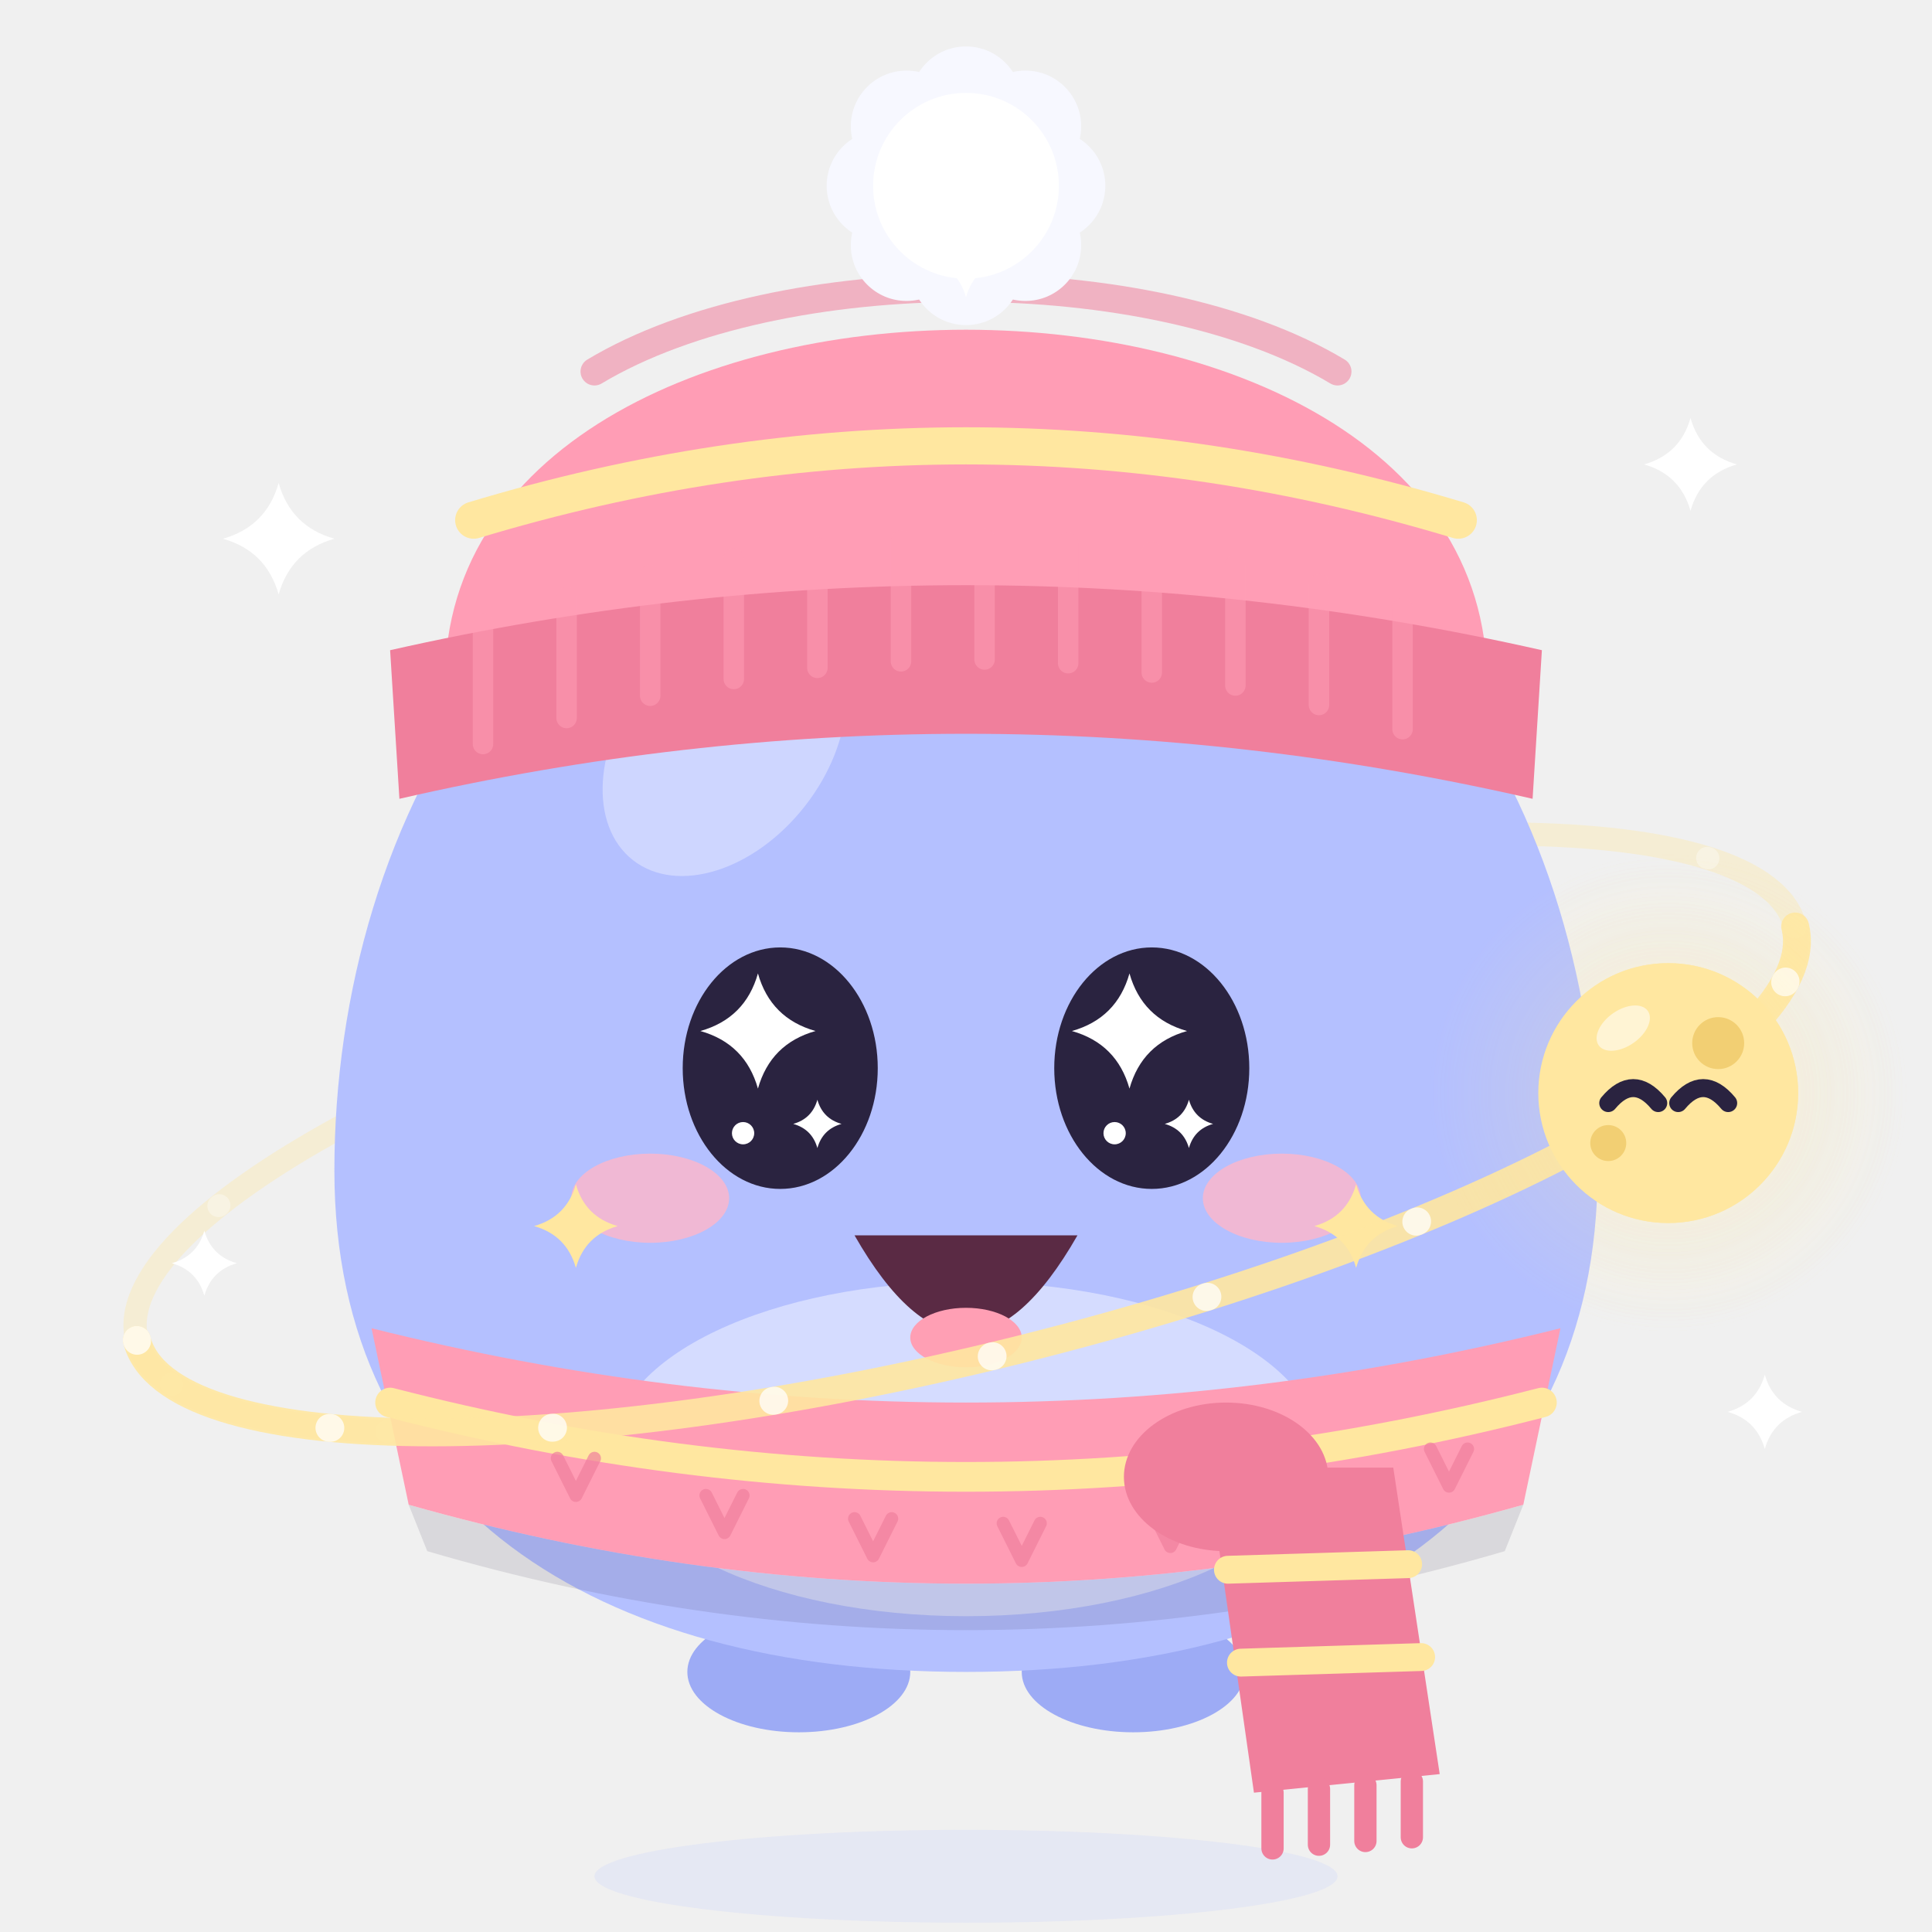
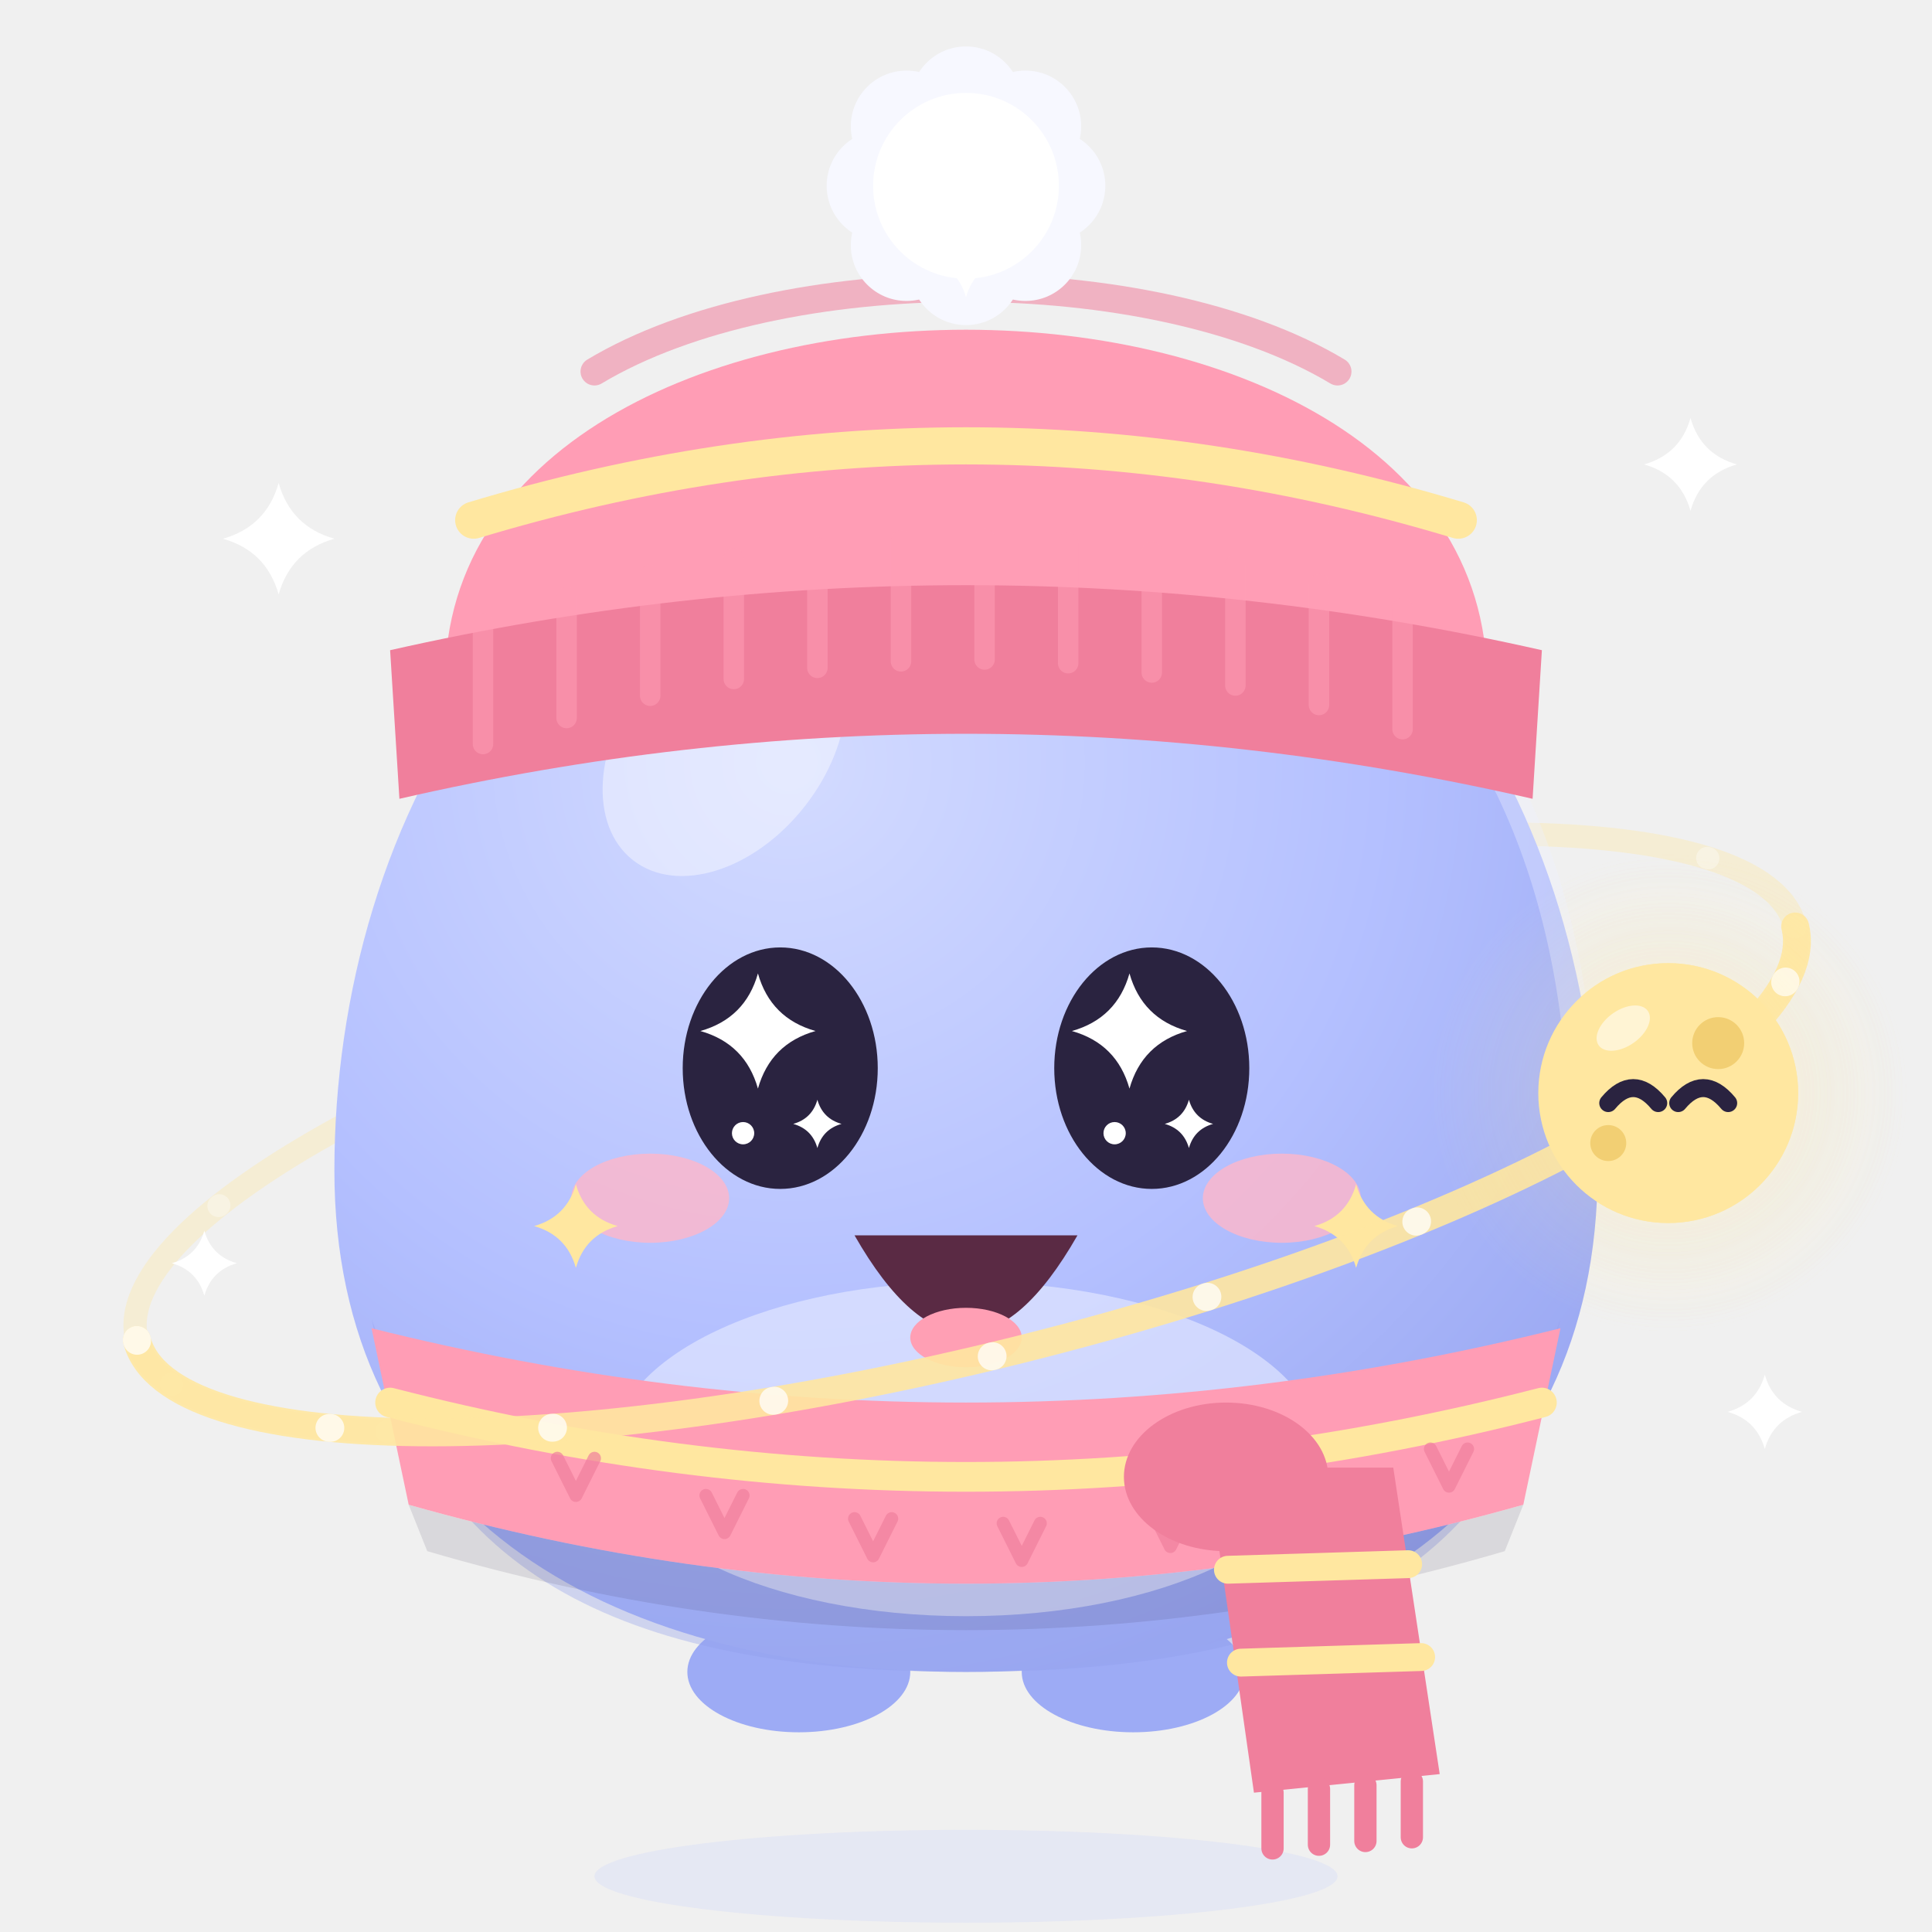
<svg xmlns="http://www.w3.org/2000/svg" width="416" height="416" viewBox="-4 24 208 208" role="img" aria-label="NIMI — excited" style="overflow: visible">
  <defs>
-     <radialGradient id="mg24">
+     <radialGradient id="mg17">
      <stop offset="0" stop-color="#FFE7A0" stop-opacity=".55" />
      <stop offset="1" stop-color="#FFE7A0" stop-opacity="0" />
+     </radialGradient>
+     <radialGradient id="mg17b" cx=".36" cy=".26" r=".85">
+       <stop offset="0" stop-color="#D3DBFF" />
+       <stop offset=".55" stop-color="#B4C0FF" />
+       <stop offset="1" stop-color="#97A5F0" />
    </radialGradient>
  </defs>
  <g transform="translate(100 226)">
    <g>
      <ellipse cx="0" cy="0" rx="40" ry="5" fill="#B4C0FF" opacity="0.18" />
    </g>
  </g>
  <g>
    <g>
      <g transform="rotate(-14 100 146)">
        <ellipse cx="100" cy="146" rx="92" ry="24" fill="none" stroke="#FFE7A0" stroke-width="2.5" opacity=".35" />
        <ellipse cx="100" cy="146" rx="92" ry="24" fill="none" stroke="#fff" stroke-width="2.4" stroke-linecap="round" stroke-dasharray="0.1 23.9" opacity=".35" />
      </g>
      <g transform="rotate(-14 100 146)">
        <g transform="translate(100 146)" opacity="0.82">
          <g transform="translate(74.4 14.1) scale(1.076)">
            <g transform="rotate(14)">
-               <circle opacity=".5" cx="0" cy="0" r="24" fill="url(#mg24)" />
+               <circle opacity=".5" cx="0" cy="0" r="24" fill="url(#mg17)" />
              <g>
                <circle cx="0" cy="0" r="13" fill="#FFE7A0" />
                <circle cx="5.0" cy="-5.0" r="2.6" fill="#F2CF73" />
                <circle cx="-6.0" cy="5.0" r="1.8" fill="#F2CF73" />
                <ellipse cx="-4.5" cy="-6.5" rx="3.0" ry="1.8" transform="rotate(-35 -4.5 -6.5)" fill="#fff" opacity=".55" />
                <path d="M-6.0 1.0 q2.5 -3.0 5.0 0 M1.0 1.0 q2.5 -3.0 5.0 0" stroke="#2A2340" stroke-width="1.8" fill="none" stroke-linecap="round" />
              </g>
            </g>
          </g>
        </g>
      </g>
    </g>
    <g>
      <g>
        <ellipse cx="82" cy="204" rx="12" ry="6.5" fill="#9DABF5" />
      </g>
      <g>
        <ellipse cx="118" cy="204" rx="12" ry="6.5" fill="#9DABF5" />
      </g>
-       <path d="M100 72 C146 72 168 112 168 150 C168 186 140 204 100 204 C60 204 32 186 32 150 C32 112 54 72 100 72 Z" fill="#B4C0FF" />
-       <ellipse cx="74" cy="104" rx="11" ry="16" transform="rotate(38 74 104)" fill="#fff" opacity=".35" />
-       <ellipse cx="100" cy="180" rx="38" ry="18" fill="#E3E8FF" opacity=".7" />
+       <path d="M100 72 C146 72 168 112 168 150 C168 186 140 204 100 204 C60 204 32 186 32 150 C32 112 54 72 100 72 Z" fill="url(#mg17b)" />
+       <path d="M36 166 C46 196 154 196 164 166 C158 194 136 204 100 204 C64 204 42 194 36 166 Z" fill="#8F9DEC" opacity=".35" />
+       <path d="M134 82 C154 94 164 114 166 138" fill="none" stroke="#EEF1FF" stroke-width="3" stroke-linecap="round" opacity=".35" />
+       <ellipse cx="74" cy="104" rx="11" ry="16" transform="rotate(38 74 104)" fill="#fff" opacity=".42" />
+       <circle cx="86" cy="88" r="3.2" fill="#fff" opacity=".5" />
+       <ellipse cx="100" cy="180" rx="38" ry="18" fill="#E3E8FF" opacity=".66" />
      <g>
        <g>
          <ellipse cx="66" cy="153" rx="8.5" ry="4.8" fill="#FFB6C9" opacity=".8" />
          <ellipse cx="134" cy="153" rx="8.5" ry="4.8" fill="#FFB6C9" opacity=".8" />
        </g>
        <path d="M58 151.5 Q58.99 155.01 62.5 156 Q58.99 156.99 58 160.5 Q57.01 156.99 53.5 156 Q57.01 155.01 58 151.5 Z" fill="#FFE7A0" />
        <path d="M142 151.5 Q142.99 155.01 146.5 156 Q142.99 156.99 142 160.5 Q141.01 156.99 137.5 156 Q141.01 155.01 142 151.5 Z" fill="#FFE7A0" />
        <g>
-           <ellipse cx="80" cy="139" rx="10.5" ry="13" fill="#2A2340" />
          <g>
-             <path d="M77.6 128.8 Q78.964 133.636 83.8 135 Q78.964 136.364 77.6 141.2 Q76.236 136.364 71.4 135 Q76.236 133.636 77.6 128.8 Z" fill="#fff" />
+             <ellipse cx="80" cy="139" rx="10.5" ry="13" fill="#2A2340" />
+             <g>
+               <path d="M77.6 128.8 Q78.964 133.636 83.8 135 Q78.964 136.364 77.6 141.2 Q76.236 136.364 71.4 135 Q76.236 133.636 77.6 128.8 Z" fill="#fff" />
+             </g>
+             <path d="M84 142.4 Q84.572 144.428 86.6 145 Q84.572 145.572 84 147.6 Q83.428 145.572 81.4 145 Q83.428 144.428 84 142.4 Z" fill="#fff" />
+             <circle cx="76" cy="146" r="1.2" fill="#fff" />
+             <ellipse cx="120" cy="139" rx="10.5" ry="13" fill="#2A2340" />
+             <g>
+               <path d="M117.6 128.8 Q118.964 133.636 123.8 135 Q118.964 136.364 117.6 141.2 Q116.236 136.364 111.4 135 Q116.236 133.636 117.6 128.8 Z" fill="#fff" />
+             </g>
+             <path d="M124 142.4 Q124.572 144.428 126.6 145 Q124.572 145.572 124 147.6 Q123.428 145.572 121.4 145 Q123.428 144.428 124 142.4 Z" fill="#fff" />
+             <circle cx="116" cy="146" r="1.2" fill="#fff" />
          </g>
-           <path d="M84 142.4 Q84.572 144.428 86.6 145 Q84.572 145.572 84 147.6 Q83.428 145.572 81.4 145 Q83.428 144.428 84 142.4 Z" fill="#fff" />
-           <circle cx="76" cy="146" r="1.2" fill="#fff" />
-           <ellipse cx="120" cy="139" rx="10.5" ry="13" fill="#2A2340" />
-           <g>
-             <path d="M117.6 128.8 Q118.964 133.636 123.8 135 Q118.964 136.364 117.6 141.2 Q116.236 136.364 111.4 135 Q116.236 133.636 117.6 128.8 Z" fill="#fff" />
-           </g>
-           <path d="M124 142.4 Q124.572 144.428 126.6 145 Q124.572 145.572 124 147.6 Q123.428 145.572 121.4 145 Q123.428 144.428 124 142.4 Z" fill="#fff" />
-           <circle cx="116" cy="146" r="1.2" fill="#fff" />
        </g>
-         <path d="M88 157 Q100 178 112 157 Z" fill="#5A2A44" />
-         <ellipse cx="100" cy="168" rx="6" ry="3.2" fill="#FF9FB4" />
+         <g>
+           <path d="M88 157 Q100 178 112 157 Z" fill="#5A2A44" />
+           <ellipse cx="100" cy="168" rx="6" ry="3.2" fill="#FF9FB4" />
+         </g>
      </g>
      <path d="M40 186 Q100 203 160 186 L158 191 Q100 208 42 191 Z" fill="#2A2340" opacity=".12" />
      <path d="M36 167 Q100 183 164 167 L160 186 Q100 203 40 186 Z" fill="#FF9DB5" />
      <path d="M38 175 Q100 191 162 175" fill="none" stroke="#FFE7A0" stroke-width="3.2" stroke-linecap="round" />
      <path d="M56 181 l2 4 l2 -4" fill="none" stroke="#F07F9C" stroke-width="1.4" stroke-linecap="round" stroke-linejoin="round" opacity=".7" />
      <path d="M72 185 l2 4 l2 -4" fill="none" stroke="#F07F9C" stroke-width="1.4" stroke-linecap="round" stroke-linejoin="round" opacity=".7" />
      <path d="M88 187.5 l2 4 l2 -4" fill="none" stroke="#F07F9C" stroke-width="1.4" stroke-linecap="round" stroke-linejoin="round" opacity=".7" />
      <path d="M104 188 l2 4 l2 -4" fill="none" stroke="#F07F9C" stroke-width="1.4" stroke-linecap="round" stroke-linejoin="round" opacity=".7" />
      <path d="M120 186.5 l2 4 l2 -4" fill="none" stroke="#F07F9C" stroke-width="1.4" stroke-linecap="round" stroke-linejoin="round" opacity=".7" />
      <path d="M136 184 l2 4 l2 -4" fill="none" stroke="#F07F9C" stroke-width="1.4" stroke-linecap="round" stroke-linejoin="round" opacity=".7" />
      <path d="M150 180 l2 4 l2 -4" fill="none" stroke="#F07F9C" stroke-width="1.4" stroke-linecap="round" stroke-linejoin="round" opacity=".7" />
      <ellipse cx="128" cy="183" rx="11" ry="8" fill="#F07F9C" />
      <g transform="translate(126 182)">
        <g>
          <path d="M0 0 L20 0 L25 33 L5 35 Z" fill="#F07F9C" />
          <path d="M2.2 11 L21.6 10.4 M3.6 21 L23 20.4" stroke="#FFE7A0" stroke-width="3" stroke-linecap="round" />
          <path d="M7 35 v6 M12 34.6 v6 M17 34.2 v6 M22 33.8 v6" stroke="#F07F9C" stroke-width="2.4" stroke-linecap="round" />
        </g>
      </g>
      <path d="M44 100 C40 46 160 46 156 100 Z" fill="#FF9DB5" />
      <path d="M60 64 C80 52 120 52 140 64" fill="none" stroke="#F07F9C" stroke-width="3" stroke-linecap="round" opacity=".55" />
      <path d="M47 80 Q100 64 153 80" fill="none" stroke="#FFE7A0" stroke-width="4" stroke-linecap="round" />
      <path d="M38 94 Q100 80 162 94 L161 110 Q100 96 39 110 Z" fill="#F07F9C" />
      <path d="M48 91.1 v13" stroke="#FF9DB5" stroke-width="2.2" stroke-linecap="round" opacity=".55" />
      <path d="M57 88.3 v13" stroke="#FF9DB5" stroke-width="2.2" stroke-linecap="round" opacity=".55" />
      <path d="M66 85.9 v13" stroke="#FF9DB5" stroke-width="2.2" stroke-linecap="round" opacity=".55" />
      <path d="M75 84.1 v13" stroke="#FF9DB5" stroke-width="2.2" stroke-linecap="round" opacity=".55" />
      <path d="M84 82.9 v13" stroke="#FF9DB5" stroke-width="2.2" stroke-linecap="round" opacity=".55" />
      <path d="M93 82.2 v13" stroke="#FF9DB5" stroke-width="2.2" stroke-linecap="round" opacity=".55" />
      <path d="M102 82.0 v13" stroke="#FF9DB5" stroke-width="2.2" stroke-linecap="round" opacity=".55" />
      <path d="M111 82.4 v13" stroke="#FF9DB5" stroke-width="2.2" stroke-linecap="round" opacity=".55" />
      <path d="M120 83.4 v13" stroke="#FF9DB5" stroke-width="2.2" stroke-linecap="round" opacity=".55" />
      <path d="M129 84.8 v13" stroke="#FF9DB5" stroke-width="2.2" stroke-linecap="round" opacity=".55" />
      <path d="M138 86.9 v13" stroke="#FF9DB5" stroke-width="2.2" stroke-linecap="round" opacity=".55" />
      <path d="M147 89.5 v13" stroke="#FF9DB5" stroke-width="2.2" stroke-linecap="round" opacity=".55" />
      <g transform="translate(0 0)">
        <g>
          <circle cx="109.0" cy="44.0" r="6" fill="#F7F8FF" />
          <circle cx="106.4" cy="50.4" r="6" fill="#F7F8FF" />
          <circle cx="100.0" cy="53.0" r="6" fill="#F7F8FF" />
          <circle cx="93.6" cy="50.4" r="6" fill="#F7F8FF" />
          <circle cx="91.0" cy="44.0" r="6" fill="#F7F8FF" />
          <circle cx="93.6" cy="37.6" r="6" fill="#F7F8FF" />
          <circle cx="100.0" cy="35.0" r="6" fill="#F7F8FF" />
          <circle cx="106.4" cy="37.6" r="6" fill="#F7F8FF" />
          <circle cx="100" cy="44" r="10" fill="#FFFFFF" />
          <circle cx="96" cy="40" r="3" fill="#fff" opacity=".9" />
        </g>
      </g>
    </g>
    <g>
      <g transform="rotate(-14 100 146)">
        <path d="M8 146 A92 24 0 0 0 192 146" fill="none" stroke="#FFE7A0" stroke-width="3" opacity=".9" stroke-linecap="round" />
        <path d="M8 146 A92 24 0 0 0 192 146" fill="none" stroke="#fff" stroke-width="3" stroke-linecap="round" stroke-dasharray="0.1 23.9" opacity=".75" />
      </g>
      <g transform="rotate(-14 100 146)">
        <g transform="translate(100 146)" opacity="1.00">
          <g opacity="1">
            <g transform="translate(74.4 14.1) scale(1.076)">
              <g transform="rotate(14)">
-                 <circle opacity=".5" cx="0" cy="0" r="24" fill="url(#mg24)" />
+                 <circle opacity=".5" cx="0" cy="0" r="24" fill="url(#mg17)" />
                <g>
                  <circle cx="0" cy="0" r="13" fill="#FFE7A0" />
                  <circle cx="5.0" cy="-5.0" r="2.6" fill="#F2CF73" />
                  <circle cx="-6.0" cy="5.0" r="1.8" fill="#F2CF73" />
                  <ellipse cx="-4.5" cy="-6.5" rx="3.0" ry="1.8" transform="rotate(-35 -4.5 -6.5)" fill="#fff" opacity=".55" />
                  <path d="M-6.0 1.0 q2.5 -3.0 5.0 0 M1.0 1.0 q2.5 -3.0 5.0 0" stroke="#2A2340" stroke-width="1.8" fill="none" stroke-linecap="round" />
                </g>
              </g>
            </g>
          </g>
        </g>
      </g>
    </g>
    <path d="M26 76 Q27.32 80.68 32 82 Q27.32 83.32 26 88 Q24.68 83.32 20 82 Q24.68 80.68 26 76 Z" fill="#fff" />
    <path d="M178 69 Q179.1 72.9 183 74 Q179.1 75.1 178 79 Q176.9 75.1 173 74 Q176.9 72.9 178 69 Z" fill="#fff" />
    <path d="M186 172 Q186.88 175.12 190 176 Q186.88 176.88 186 180 Q185.12 176.88 182 176 Q185.12 175.12 186 172 Z" fill="#fff" />
    <path d="M18 156.5 Q18.77 159.23 21.5 160 Q18.77 160.77 18 163.5 Q17.23 160.77 14.5 160 Q17.23 159.23 18 156.5 Z" fill="#fff" />
    <path d="M100 48 Q100.88 51.12 104 52 Q100.88 52.88 100 56 Q99.12 52.88 96 52 Q99.12 51.12 100 48 Z" fill="#fff" />
  </g>
</svg>
